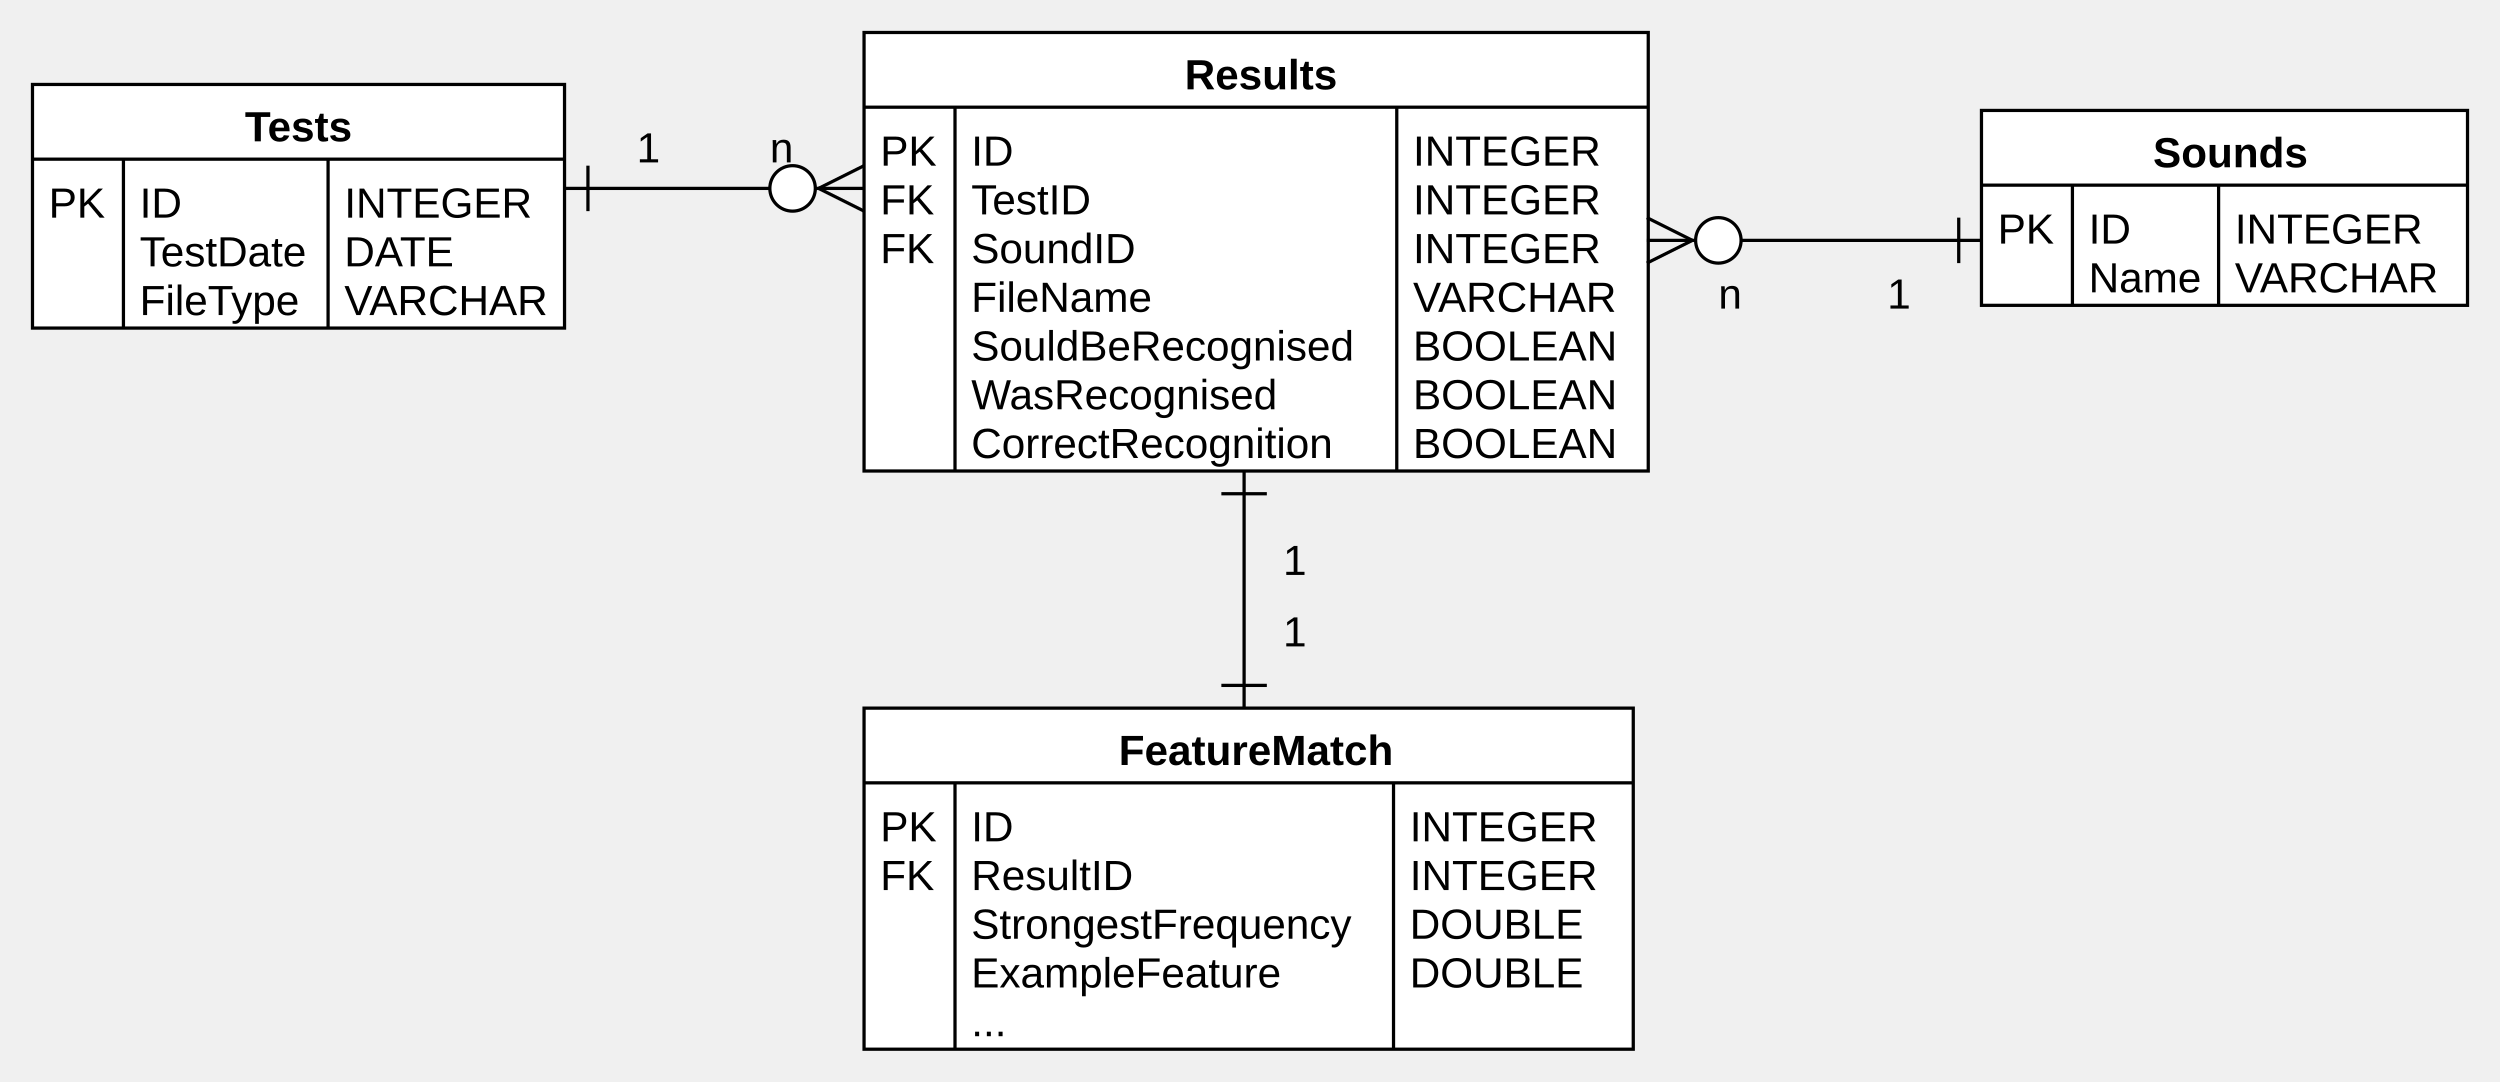
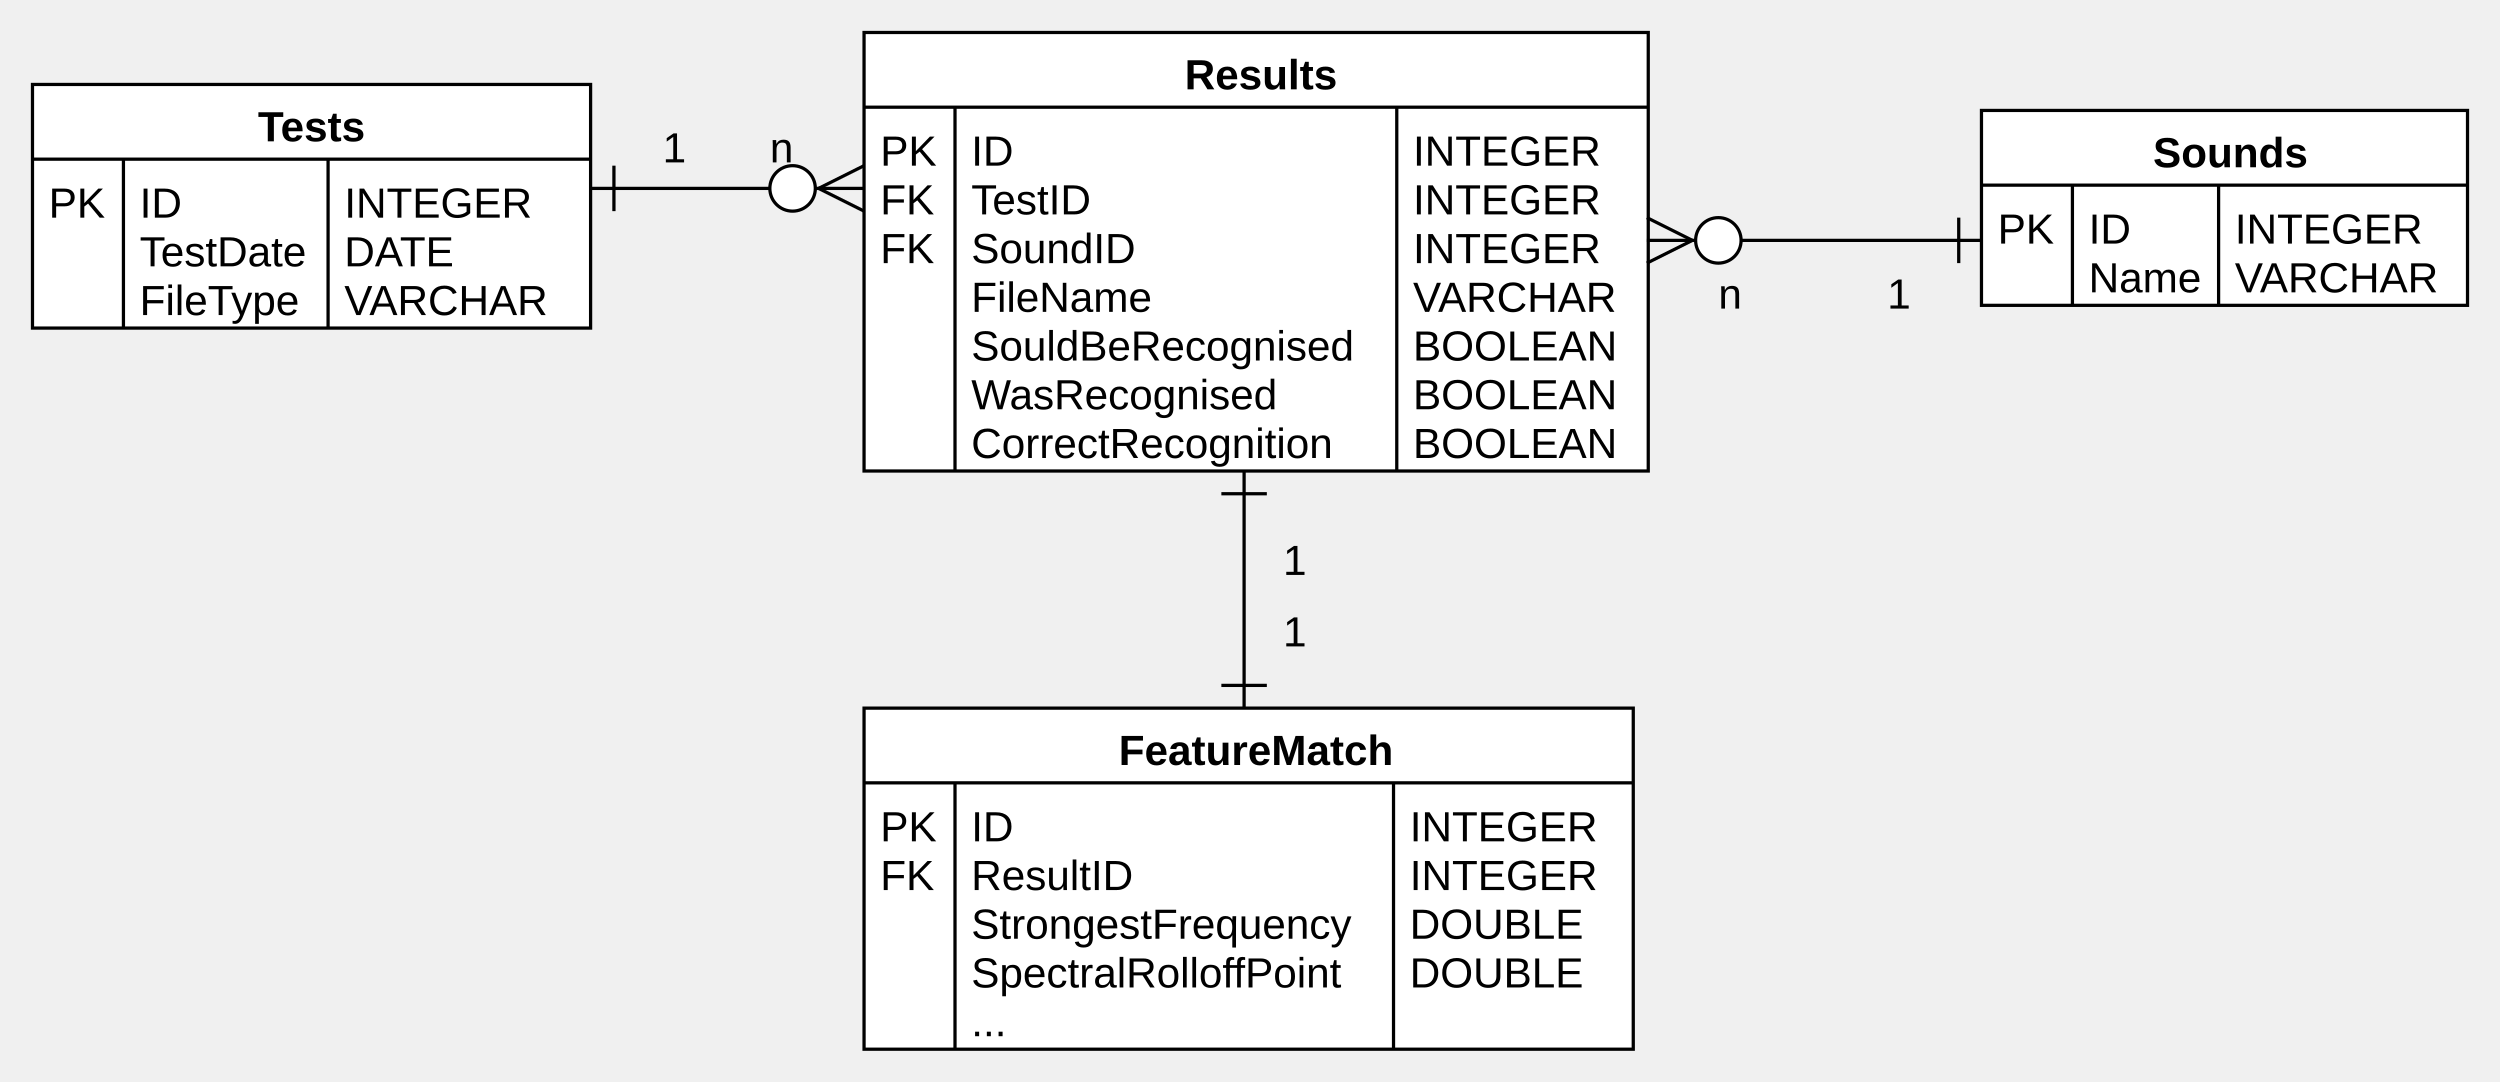
<svg xmlns="http://www.w3.org/2000/svg" version="1.1" width="769.631" height="333">
  <defs />
  <g>
    <g transform="translate(-22,-22) scale(1,1)">
-       <rect fill="#ffffff" stroke="none" x="32" y="48" width="163.792" height="75" />
-     </g>
-     <g transform="translate(-22,-22) scale(1,1)">
-       <path fill="none" stroke="#000000" d="M 32 48 L 195.792 48 L 195.792 123 L 32 123 L 32 48 Z Z" stroke-miterlimit="10" />
-     </g>
-     <g transform="translate(-22,-22) scale(1,1)">
-       <path fill="none" stroke="#000000" d="M 32 71 L 195.792 71" stroke-miterlimit="10" />
+       <rect fill="#ffffff" stroke="none" x="32" y="48" width="171.816" height="75" />
+     </g>
+     <g transform="translate(-22,-22) scale(1,1)">
+       <path fill="none" stroke="#000000" d="M 32 48 L 203.816 48 L 203.816 123 L 32 123 L 32 48 Z Z" stroke-miterlimit="10" />
+     </g>
+     <g transform="translate(-22,-22) scale(1,1)">
+       <path fill="none" stroke="#000000" d="M 32 71 L 203.816 71" stroke-miterlimit="10" />
    </g>
    <g transform="translate(-22,-22) scale(1,1)">
      <path fill="none" stroke="#000000" d="M 60 71 L 60 123" stroke-miterlimit="10" />
    </g>
    <g transform="translate(-22,-22) scale(1,1)">
      <path fill="none" stroke="#000000" d="M 123 71 L 123 123" stroke-miterlimit="10" />
    </g>
    <g transform="translate(-22,-22) scale(1,1)">
      <g>
        <path fill="none" stroke="none" />
-         <text fill="#000000" stroke="none" font-family="Arial" font-size="13px" font-style="normal" font-weight="bold" text-decoration="none" x="97.396" y="65.5">Tests</text>
+         <text fill="#000000" stroke="none" font-family="Arial" font-size="13px" font-style="normal" font-weight="bold" text-decoration="none" x="101.408" y="65.5">Tests</text>
      </g>
    </g>
    <g transform="translate(-22,-22) scale(1,1)">
      <g>
        <path fill="none" stroke="none" />
        <text fill="#000000" stroke="none" font-family="Arial" font-size="13px" font-style="normal" font-weight="normal" text-decoration="none" x="37" y="89">PK</text>
      </g>
    </g>
    <g transform="translate(-22,-22) scale(1,1)">
      <g>
        <path fill="none" stroke="none" />
        <text fill="#000000" stroke="none" font-family="Arial" font-size="13px" font-style="normal" font-weight="normal" text-decoration="none" x="65" y="89">ID</text>
      </g>
    </g>
    <g transform="translate(-22,-22) scale(1,1)">
      <g>
        <path fill="none" stroke="none" />
        <text fill="#000000" stroke="none" font-family="Arial" font-size="13px" font-style="normal" font-weight="normal" text-decoration="none" x="128" y="89">INTEGER</text>
      </g>
    </g>
    <g transform="translate(-22,-22) scale(1,1)">
      <g>
        <path fill="none" stroke="none" />
        <text fill="#000000" stroke="none" font-family="Arial" font-size="13px" font-style="normal" font-weight="normal" text-decoration="none" x="37" y="104" />
      </g>
    </g>
    <g transform="translate(-22,-22) scale(1,1)">
      <g>
        <path fill="none" stroke="none" />
        <text fill="#000000" stroke="none" font-family="Arial" font-size="13px" font-style="normal" font-weight="normal" text-decoration="none" x="65" y="104">TestDate</text>
      </g>
    </g>
    <g transform="translate(-22,-22) scale(1,1)">
      <g>
        <path fill="none" stroke="none" />
        <text fill="#000000" stroke="none" font-family="Arial" font-size="13px" font-style="normal" font-weight="normal" text-decoration="none" x="128" y="104">DATE</text>
      </g>
    </g>
    <g transform="translate(-22,-22) scale(1,1)">
      <g>
        <path fill="none" stroke="none" />
        <text fill="#000000" stroke="none" font-family="Arial" font-size="13px" font-style="normal" font-weight="normal" text-decoration="none" x="37" y="119" />
      </g>
    </g>
    <g transform="translate(-22,-22) scale(1,1)">
      <g>
        <path fill="none" stroke="none" />
        <text fill="#000000" stroke="none" font-family="Arial" font-size="13px" font-style="normal" font-weight="normal" text-decoration="none" x="65" y="119">FileType</text>
      </g>
    </g>
    <g transform="translate(-22,-22) scale(1,1)">
      <g>
        <path fill="none" stroke="none" />
        <text fill="#000000" stroke="none" font-family="Arial" font-size="13px" font-style="normal" font-weight="normal" text-decoration="none" x="128" y="119">VARCHAR</text>
      </g>
    </g>
    <g transform="translate(-22,-22) scale(1,1)">
      <rect fill="#ffffff" stroke="none" x="288" y="32" width="241.418" height="135" />
    </g>
    <g transform="translate(-22,-22) scale(1,1)">
      <path fill="none" stroke="#000000" d="M 288 32 L 529.418 32 L 529.418 167 L 288 167 L 288 32 Z Z" stroke-miterlimit="10" />
    </g>
    <g transform="translate(-22,-22) scale(1,1)">
      <path fill="none" stroke="#000000" d="M 288 55 L 529.418 55" stroke-miterlimit="10" />
    </g>
    <g transform="translate(-22,-22) scale(1,1)">
      <path fill="none" stroke="#000000" d="M 316 55 L 316 167" stroke-miterlimit="10" />
    </g>
    <g transform="translate(-22,-22) scale(1,1)">
      <path fill="none" stroke="#000000" d="M 452 55 L 452 167" stroke-miterlimit="10" />
    </g>
    <g transform="translate(-22,-22) scale(1,1)">
      <g>
        <path fill="none" stroke="none" />
        <text fill="#000000" stroke="none" font-family="Arial" font-size="13px" font-style="normal" font-weight="bold" text-decoration="none" x="386.709" y="49.5">Results</text>
      </g>
    </g>
    <g transform="translate(-22,-22) scale(1,1)">
      <g>
        <path fill="none" stroke="none" />
        <text fill="#000000" stroke="none" font-family="Arial" font-size="13px" font-style="normal" font-weight="normal" text-decoration="none" x="293" y="73">PK</text>
      </g>
    </g>
    <g transform="translate(-22,-22) scale(1,1)">
      <g>
        <path fill="none" stroke="none" />
        <text fill="#000000" stroke="none" font-family="Arial" font-size="13px" font-style="normal" font-weight="normal" text-decoration="none" x="321" y="73">ID</text>
      </g>
    </g>
    <g transform="translate(-22,-22) scale(1,1)">
      <g>
        <path fill="none" stroke="none" />
        <text fill="#000000" stroke="none" font-family="Arial" font-size="13px" font-style="normal" font-weight="normal" text-decoration="none" x="457" y="73">INTEGER</text>
      </g>
    </g>
    <g transform="translate(-22,-22) scale(1,1)">
      <g>
        <path fill="none" stroke="none" />
        <text fill="#000000" stroke="none" font-family="Arial" font-size="13px" font-style="normal" font-weight="normal" text-decoration="none" x="293" y="88">FK</text>
      </g>
    </g>
    <g transform="translate(-22,-22) scale(1,1)">
      <g>
        <path fill="none" stroke="none" />
        <text fill="#000000" stroke="none" font-family="Arial" font-size="13px" font-style="normal" font-weight="normal" text-decoration="none" x="321" y="88">TestID</text>
      </g>
    </g>
    <g transform="translate(-22,-22) scale(1,1)">
      <g>
        <path fill="none" stroke="none" />
        <text fill="#000000" stroke="none" font-family="Arial" font-size="13px" font-style="normal" font-weight="normal" text-decoration="none" x="457" y="88">INTEGER</text>
      </g>
    </g>
    <g transform="translate(-22,-22) scale(1,1)">
      <g>
        <path fill="none" stroke="none" />
        <text fill="#000000" stroke="none" font-family="Arial" font-size="13px" font-style="normal" font-weight="normal" text-decoration="none" x="293" y="103">FK</text>
      </g>
    </g>
    <g transform="translate(-22,-22) scale(1,1)">
      <g>
        <path fill="none" stroke="none" />
        <text fill="#000000" stroke="none" font-family="Arial" font-size="13px" font-style="normal" font-weight="normal" text-decoration="none" x="321" y="103">SoundID</text>
      </g>
    </g>
    <g transform="translate(-22,-22) scale(1,1)">
      <g>
        <path fill="none" stroke="none" />
        <text fill="#000000" stroke="none" font-family="Arial" font-size="13px" font-style="normal" font-weight="normal" text-decoration="none" x="457" y="103">INTEGER</text>
      </g>
    </g>
    <g transform="translate(-22,-22) scale(1,1)">
      <g>
        <path fill="none" stroke="none" />
        <text fill="#000000" stroke="none" font-family="Arial" font-size="13px" font-style="normal" font-weight="normal" text-decoration="none" x="293" y="118" />
      </g>
    </g>
    <g transform="translate(-22,-22) scale(1,1)">
      <g>
        <path fill="none" stroke="none" />
        <text fill="#000000" stroke="none" font-family="Arial" font-size="13px" font-style="normal" font-weight="normal" text-decoration="none" x="321" y="118">FileName</text>
      </g>
    </g>
    <g transform="translate(-22,-22) scale(1,1)">
      <g>
        <path fill="none" stroke="none" />
        <text fill="#000000" stroke="none" font-family="Arial" font-size="13px" font-style="normal" font-weight="normal" text-decoration="none" x="457" y="118">VARCHAR</text>
      </g>
    </g>
    <g transform="translate(-22,-22) scale(1,1)">
      <g>
        <path fill="none" stroke="none" />
        <text fill="#000000" stroke="none" font-family="Arial" font-size="13px" font-style="normal" font-weight="normal" text-decoration="none" x="293" y="133" />
      </g>
    </g>
    <g transform="translate(-22,-22) scale(1,1)">
      <g>
        <path fill="none" stroke="none" />
        <text fill="#000000" stroke="none" font-family="Arial" font-size="13px" font-style="normal" font-weight="normal" text-decoration="none" x="321" y="133">SouldBeRecognised</text>
      </g>
    </g>
    <g transform="translate(-22,-22) scale(1,1)">
      <g>
        <path fill="none" stroke="none" />
        <text fill="#000000" stroke="none" font-family="Arial" font-size="13px" font-style="normal" font-weight="normal" text-decoration="none" x="457" y="133">BOOLEAN</text>
      </g>
    </g>
    <g transform="translate(-22,-22) scale(1,1)">
      <g>
        <path fill="none" stroke="none" />
        <text fill="#000000" stroke="none" font-family="Arial" font-size="13px" font-style="normal" font-weight="normal" text-decoration="none" x="293" y="148" />
      </g>
    </g>
    <g transform="translate(-22,-22) scale(1,1)">
      <g>
        <path fill="none" stroke="none" />
        <text fill="#000000" stroke="none" font-family="Arial" font-size="13px" font-style="normal" font-weight="normal" text-decoration="none" x="321" y="148">WasRecognised</text>
      </g>
    </g>
    <g transform="translate(-22,-22) scale(1,1)">
      <g>
        <path fill="none" stroke="none" />
        <text fill="#000000" stroke="none" font-family="Arial" font-size="13px" font-style="normal" font-weight="normal" text-decoration="none" x="457" y="148">BOOLEAN</text>
      </g>
    </g>
    <g transform="translate(-22,-22) scale(1,1)">
      <g>
        <path fill="none" stroke="none" />
        <text fill="#000000" stroke="none" font-family="Arial" font-size="13px" font-style="normal" font-weight="normal" text-decoration="none" x="293" y="163" />
      </g>
    </g>
    <g transform="translate(-22,-22) scale(1,1)">
      <g>
        <path fill="none" stroke="none" />
        <text fill="#000000" stroke="none" font-family="Arial" font-size="13px" font-style="normal" font-weight="normal" text-decoration="none" x="321" y="163">CorrectRecognition</text>
      </g>
    </g>
    <g transform="translate(-22,-22) scale(1,1)">
      <g>
        <path fill="none" stroke="none" />
        <text fill="#000000" stroke="none" font-family="Arial" font-size="13px" font-style="normal" font-weight="normal" text-decoration="none" x="457" y="163">BOOLEAN</text>
      </g>
    </g>
    <g transform="translate(-22,-22) scale(1,1)">
      <rect fill="#ffffff" stroke="none" x="632" y="56" width="149.631" height="60" />
    </g>
    <g transform="translate(-22,-22) scale(1,1)">
      <path fill="none" stroke="#000000" d="M 632 56 L 781.631 56 L 781.631 116 L 632 116 L 632 56 Z Z" stroke-miterlimit="10" />
    </g>
    <g transform="translate(-22,-22) scale(1,1)">
      <path fill="none" stroke="#000000" d="M 632 79 L 781.631 79" stroke-miterlimit="10" />
    </g>
    <g transform="translate(-22,-22) scale(1,1)">
      <path fill="none" stroke="#000000" d="M 660 79 L 660 116" stroke-miterlimit="10" />
    </g>
    <g transform="translate(-22,-22) scale(1,1)">
      <path fill="none" stroke="#000000" d="M 705 79 L 705 116" stroke-miterlimit="10" />
    </g>
    <g transform="translate(-22,-22) scale(1,1)">
      <g>
        <path fill="none" stroke="none" />
        <text fill="#000000" stroke="none" font-family="Arial" font-size="13px" font-style="normal" font-weight="bold" text-decoration="none" x="684.815" y="73.5">Sounds</text>
      </g>
    </g>
    <g transform="translate(-22,-22) scale(1,1)">
      <g>
        <path fill="none" stroke="none" />
        <text fill="#000000" stroke="none" font-family="Arial" font-size="13px" font-style="normal" font-weight="normal" text-decoration="none" x="637" y="97">PK</text>
      </g>
    </g>
    <g transform="translate(-22,-22) scale(1,1)">
      <g>
        <path fill="none" stroke="none" />
        <text fill="#000000" stroke="none" font-family="Arial" font-size="13px" font-style="normal" font-weight="normal" text-decoration="none" x="665" y="97">ID</text>
      </g>
    </g>
    <g transform="translate(-22,-22) scale(1,1)">
      <g>
        <path fill="none" stroke="none" />
        <text fill="#000000" stroke="none" font-family="Arial" font-size="13px" font-style="normal" font-weight="normal" text-decoration="none" x="710" y="97">INTEGER</text>
      </g>
    </g>
    <g transform="translate(-22,-22) scale(1,1)">
      <g>
        <path fill="none" stroke="none" />
        <text fill="#000000" stroke="none" font-family="Arial" font-size="13px" font-style="normal" font-weight="normal" text-decoration="none" x="637" y="112" />
      </g>
    </g>
    <g transform="translate(-22,-22) scale(1,1)">
      <g>
        <path fill="none" stroke="none" />
        <text fill="#000000" stroke="none" font-family="Arial" font-size="13px" font-style="normal" font-weight="normal" text-decoration="none" x="665" y="112">Name</text>
      </g>
    </g>
    <g transform="translate(-22,-22) scale(1,1)">
      <g>
        <path fill="none" stroke="none" />
        <text fill="#000000" stroke="none" font-family="Arial" font-size="13px" font-style="normal" font-weight="normal" text-decoration="none" x="710" y="112">VARCHAR</text>
      </g>
    </g>
    <g transform="translate(-22,-22) scale(1,1)">
-       <path fill="none" stroke="#000000" d="M 196 80 L 288 80" stroke-miterlimit="10" />
+       <path fill="none" stroke="#000000" d="M 204 80 L 288 80" stroke-miterlimit="10" />
    </g>
    <g transform="translate(-22,-22) scale(1,1)">
      <path fill="none" stroke="#000000" d="M 274 80 L 288 87" stroke-miterlimit="10" />
    </g>
    <g transform="translate(-22,-22) scale(1,1)">
      <path fill="none" stroke="#000000" d="M 274 80 L 288 73" stroke-miterlimit="10" />
    </g>
    <g transform="translate(-22,-22) scale(1,1)">
      <path fill="#FFFFFF" stroke="none" d="M 259 80 C 259 76.134 262.134 73 266 73 C 269.866 73 273 76.134 273 80 C 273 83.866 269.866 87 266 87 C 262.134 87 259 83.866 259 80 Z" />
    </g>
    <g transform="translate(-22,-22) scale(1,1)">
      <path fill="none" stroke="#000000" d="M 259 80 C 259 76.134 262.134 73 266 73 C 269.866 73 273 76.134 273 80 C 273 83.866 269.866 87 266 87 C 262.134 87 259 83.866 259 80 Z" stroke-miterlimit="10" />
    </g>
    <g transform="translate(-22,-22) scale(1,1)">
-       <path fill="none" stroke="#000000" d="M 203 73 L 203 87" stroke-miterlimit="10" />
-     </g>
-     <g transform="translate(-22,-22) scale(1,1)">
-       <g>
-         <path fill="none" stroke="none" />
-         <text fill="#000000" stroke="none" font-family="Arial" font-size="13px" font-style="normal" font-weight="normal" text-decoration="none" x="218" y="72">1</text>
+       <path fill="none" stroke="#000000" d="M 211 73 L 211 87" stroke-miterlimit="10" />
+     </g>
+     <g transform="translate(-22,-22) scale(1,1)">
+       <g>
+         <path fill="none" stroke="none" />
+         <text fill="#000000" stroke="none" font-family="Arial" font-size="13px" font-style="normal" font-weight="normal" text-decoration="none" x="226" y="72">1</text>
      </g>
    </g>
    <g transform="translate(-22,-22) scale(1,1)">
      <g>
        <path fill="none" stroke="none" />
        <text fill="#000000" stroke="none" font-family="Arial" font-size="13px" font-style="normal" font-weight="normal" text-decoration="none" x="259" y="72">n</text>
      </g>
    </g>
    <g transform="translate(-22,-22) scale(1,1)">
      <path fill="none" stroke="#000000" d="M 632 96 L 529 96" stroke-miterlimit="10" />
    </g>
    <g transform="translate(-22,-22) scale(1,1)">
      <path fill="none" stroke="#000000" d="M 543 96 L 529 89" stroke-miterlimit="10" />
    </g>
    <g transform="translate(-22,-22) scale(1,1)">
      <path fill="none" stroke="#000000" d="M 543 96 L 529 103" stroke-miterlimit="10" />
    </g>
    <g transform="translate(-22,-22) scale(1,1)">
      <path fill="#FFFFFF" stroke="none" d="M 544 96 C 544 92.134 547.134 89 551 89 C 554.866 89 558 92.134 558 96 C 558 99.866 554.866 103 551 103 C 547.134 103 544 99.866 544 96 Z" />
    </g>
    <g transform="translate(-22,-22) scale(1,1)">
      <path fill="none" stroke="#000000" d="M 544 96 C 544 92.134 547.134 89 551 89 C 554.866 89 558 92.134 558 96 C 558 99.866 554.866 103 551 103 C 547.134 103 544 99.866 544 96 Z" stroke-miterlimit="10" />
    </g>
    <g transform="translate(-22,-22) scale(1,1)">
      <path fill="none" stroke="#000000" d="M 625 103 L 625 89" stroke-miterlimit="10" />
    </g>
    <g transform="translate(-22,-22) scale(1,1)">
      <g>
        <path fill="none" stroke="none" />
        <text fill="#000000" stroke="none" font-family="Arial" font-size="13px" font-style="normal" font-weight="normal" text-decoration="none" x="603" y="117">1</text>
      </g>
    </g>
    <g transform="translate(-22,-22) scale(1,1)">
      <g>
        <path fill="none" stroke="none" />
        <text fill="#000000" stroke="none" font-family="Arial" font-size="13px" font-style="normal" font-weight="normal" text-decoration="none" x="551" y="117">n</text>
      </g>
    </g>
    <g transform="translate(-22,-22) scale(1,1)">
      <rect fill="#ffffff" stroke="none" x="288" y="240" width="236.803" height="105" />
    </g>
    <g transform="translate(-22,-22) scale(1,1)">
      <path fill="none" stroke="#000000" d="M 288 240 L 524.803 240 L 524.803 345 L 288 345 L 288 240 Z Z" stroke-miterlimit="10" />
    </g>
    <g transform="translate(-22,-22) scale(1,1)">
      <path fill="none" stroke="#000000" d="M 288 263 L 524.803 263" stroke-miterlimit="10" />
    </g>
    <g transform="translate(-22,-22) scale(1,1)">
      <path fill="none" stroke="#000000" d="M 316 263 L 316 345" stroke-miterlimit="10" />
    </g>
    <g transform="translate(-22,-22) scale(1,1)">
      <path fill="none" stroke="#000000" d="M 451 263 L 451 345" stroke-miterlimit="10" />
    </g>
    <g transform="translate(-22,-22) scale(1,1)">
      <g>
        <path fill="none" stroke="none" />
        <text fill="#000000" stroke="none" font-family="Arial" font-size="13px" font-style="normal" font-weight="bold" text-decoration="none" x="366.402" y="257.5">FeatureMatch</text>
      </g>
    </g>
    <g transform="translate(-22,-22) scale(1,1)">
      <g>
        <path fill="none" stroke="none" />
        <text fill="#000000" stroke="none" font-family="Arial" font-size="13px" font-style="normal" font-weight="normal" text-decoration="none" x="293" y="281">PK</text>
      </g>
    </g>
    <g transform="translate(-22,-22) scale(1,1)">
      <g>
        <path fill="none" stroke="none" />
        <text fill="#000000" stroke="none" font-family="Arial" font-size="13px" font-style="normal" font-weight="normal" text-decoration="none" x="321" y="281">ID</text>
      </g>
    </g>
    <g transform="translate(-22,-22) scale(1,1)">
      <g>
        <path fill="none" stroke="none" />
        <text fill="#000000" stroke="none" font-family="Arial" font-size="13px" font-style="normal" font-weight="normal" text-decoration="none" x="456" y="281">INTEGER</text>
      </g>
    </g>
    <g transform="translate(-22,-22) scale(1,1)">
      <g>
        <path fill="none" stroke="none" />
        <text fill="#000000" stroke="none" font-family="Arial" font-size="13px" font-style="normal" font-weight="normal" text-decoration="none" x="293" y="296">FK</text>
      </g>
    </g>
    <g transform="translate(-22,-22) scale(1,1)">
      <g>
        <path fill="none" stroke="none" />
        <text fill="#000000" stroke="none" font-family="Arial" font-size="13px" font-style="normal" font-weight="normal" text-decoration="none" x="321" y="296">ResultID</text>
      </g>
    </g>
    <g transform="translate(-22,-22) scale(1,1)">
      <g>
        <path fill="none" stroke="none" />
        <text fill="#000000" stroke="none" font-family="Arial" font-size="13px" font-style="normal" font-weight="normal" text-decoration="none" x="456" y="296">INTEGER</text>
      </g>
    </g>
    <g transform="translate(-22,-22) scale(1,1)">
      <g>
        <path fill="none" stroke="none" />
        <text fill="#000000" stroke="none" font-family="Arial" font-size="13px" font-style="normal" font-weight="normal" text-decoration="none" x="293" y="311" />
      </g>
    </g>
    <g transform="translate(-22,-22) scale(1,1)">
      <g>
        <path fill="none" stroke="none" />
        <text fill="#000000" stroke="none" font-family="Arial" font-size="13px" font-style="normal" font-weight="normal" text-decoration="none" x="321" y="311">StrongestFrequency</text>
      </g>
    </g>
    <g transform="translate(-22,-22) scale(1,1)">
      <g>
        <path fill="none" stroke="none" />
        <text fill="#000000" stroke="none" font-family="Arial" font-size="13px" font-style="normal" font-weight="normal" text-decoration="none" x="456" y="311">DOUBLE</text>
      </g>
    </g>
    <g transform="translate(-22,-22) scale(1,1)">
      <g>
        <path fill="none" stroke="none" />
        <text fill="#000000" stroke="none" font-family="Arial" font-size="13px" font-style="normal" font-weight="normal" text-decoration="none" x="293" y="326" />
      </g>
    </g>
    <g transform="translate(-22,-22) scale(1,1)">
      <g>
        <path fill="none" stroke="none" />
-         <text fill="#000000" stroke="none" font-family="Arial" font-size="13px" font-style="normal" font-weight="normal" text-decoration="none" x="321" y="326">ExampleFeature</text>
+         <text fill="#000000" stroke="none" font-family="Arial" font-size="13px" font-style="normal" font-weight="normal" text-decoration="none" x="321" y="326">SpectralRolloffPoint</text>
      </g>
    </g>
    <g transform="translate(-22,-22) scale(1,1)">
      <g>
        <path fill="none" stroke="none" />
        <text fill="#000000" stroke="none" font-family="Arial" font-size="13px" font-style="normal" font-weight="normal" text-decoration="none" x="456" y="326">DOUBLE</text>
      </g>
    </g>
    <g transform="translate(-22,-22) scale(1,1)">
      <g>
        <path fill="none" stroke="none" />
        <text fill="#000000" stroke="none" font-family="Arial" font-size="13px" font-style="normal" font-weight="normal" text-decoration="none" x="293" y="341" />
      </g>
    </g>
    <g transform="translate(-22,-22) scale(1,1)">
      <g>
        <path fill="none" stroke="none" />
        <text fill="#000000" stroke="none" font-family="Arial" font-size="13px" font-style="normal" font-weight="normal" text-decoration="none" x="321" y="341">...</text>
      </g>
    </g>
    <g transform="translate(-22,-22) scale(1,1)">
      <g>
        <path fill="none" stroke="none" />
        <text fill="#000000" stroke="none" font-family="Arial" font-size="13px" font-style="normal" font-weight="normal" text-decoration="none" x="456" y="341" />
      </g>
    </g>
    <g transform="translate(-22,-22) scale(1,1)">
      <path fill="none" stroke="#000000" d="M 405 167 L 405 240" stroke-miterlimit="10" />
    </g>
    <g transform="translate(-22,-22) scale(1,1)">
      <path fill="none" stroke="#000000" d="M 398 233 L 412 233" stroke-miterlimit="10" />
    </g>
    <g transform="translate(-22,-22) scale(1,1)">
      <path fill="none" stroke="#000000" d="M 412 174 L 398 174" stroke-miterlimit="10" />
    </g>
    <g transform="translate(-22,-22) scale(1,1)">
      <g>
        <path fill="none" stroke="none" />
        <text fill="#000000" stroke="none" font-family="Arial" font-size="13px" font-style="normal" font-weight="normal" text-decoration="none" x="417" y="199">1</text>
      </g>
    </g>
    <g transform="translate(-22,-22) scale(1,1)">
      <g>
        <path fill="none" stroke="none" />
        <text fill="#000000" stroke="none" font-family="Arial" font-size="13px" font-style="normal" font-weight="normal" text-decoration="none" x="417" y="221">1</text>
      </g>
    </g>
  </g>
</svg>
